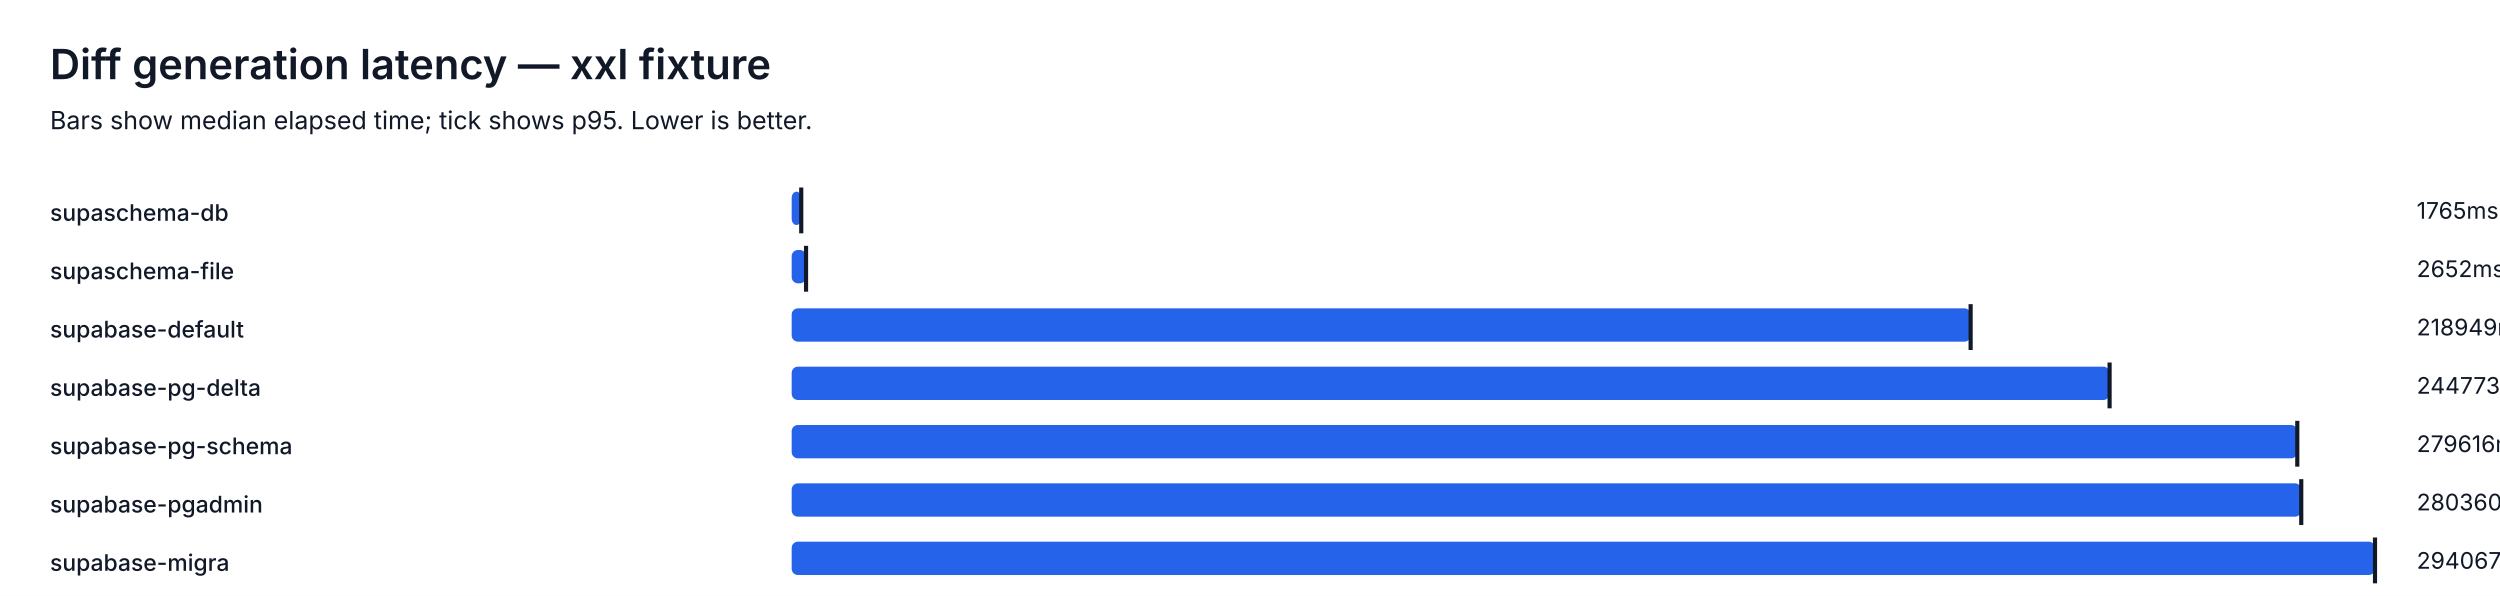
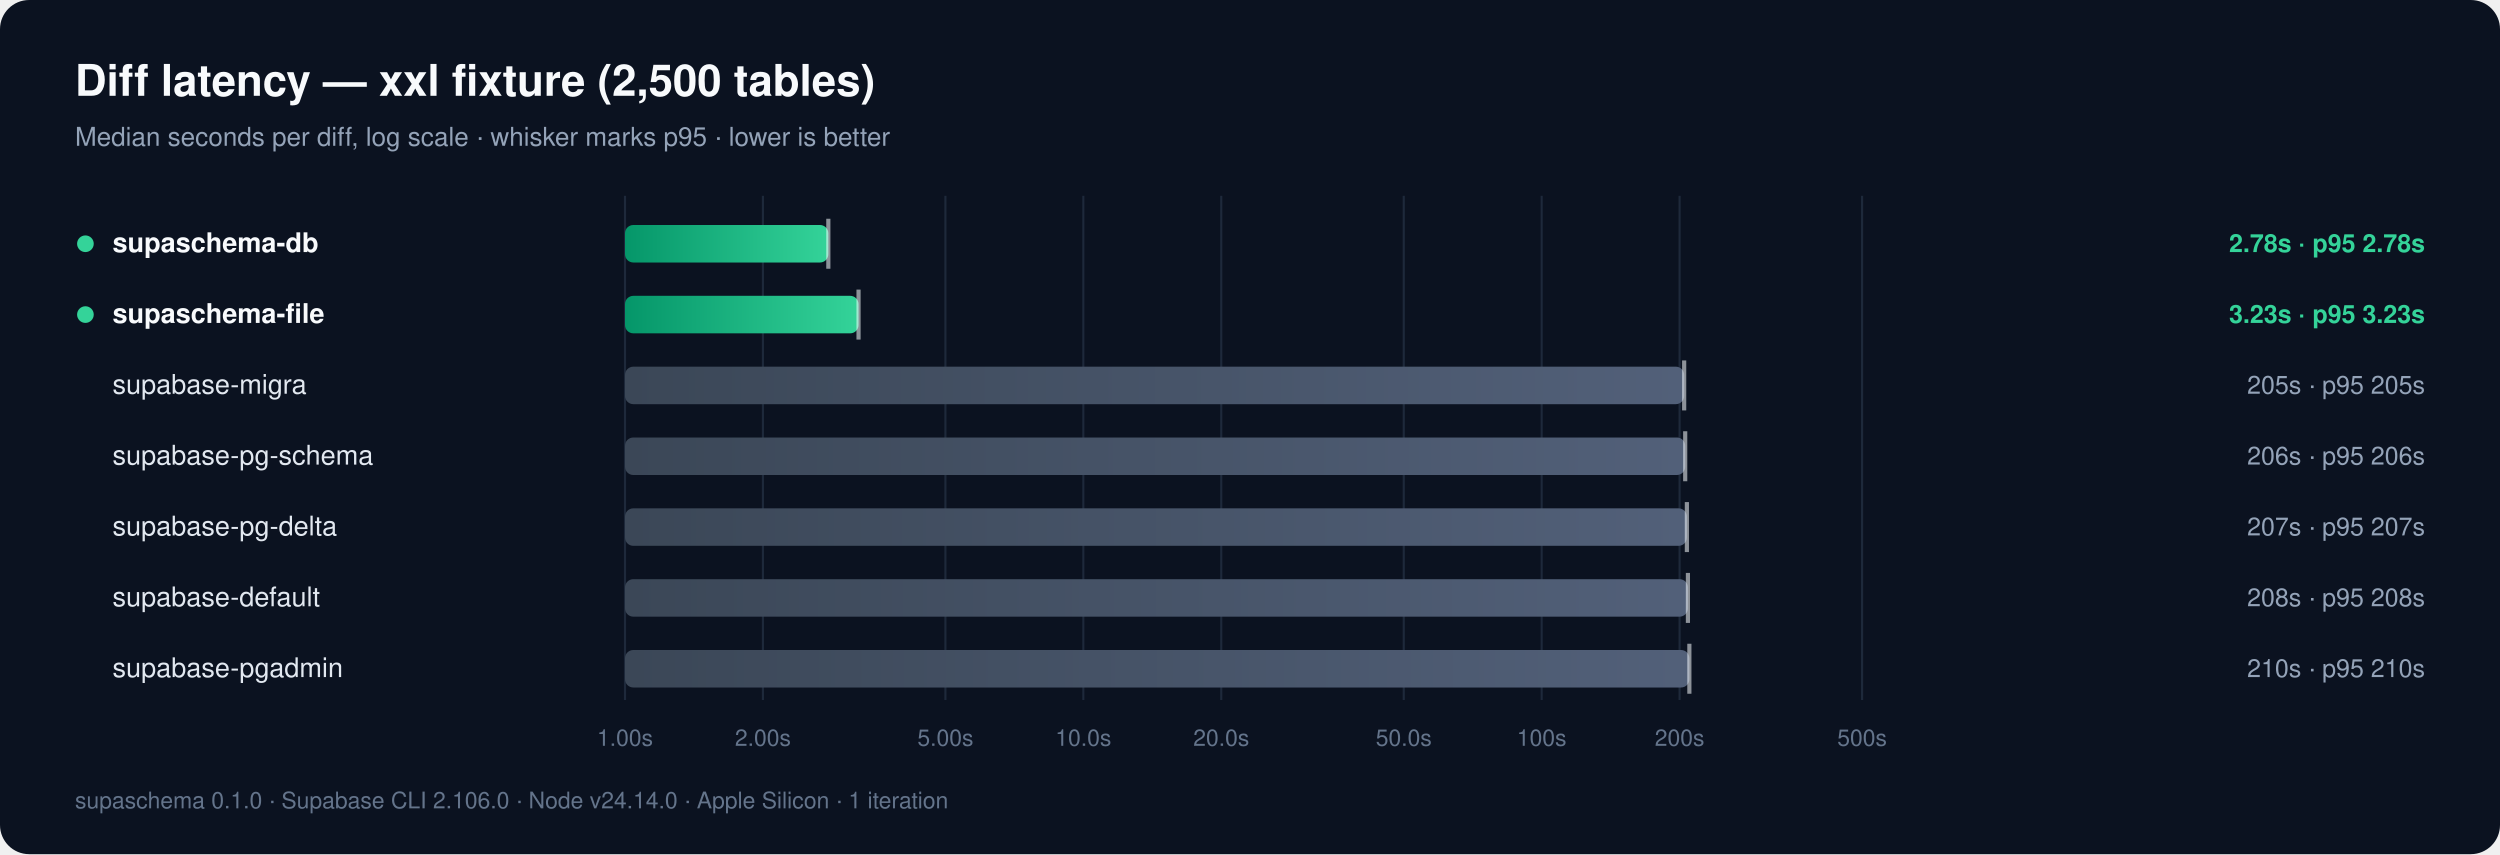
- <svg xmlns="http://www.w3.org/2000/svg" width="1200" height="286" viewBox="0 0 1200 286" role="img">
-   <rect width="100%" height="100%" fill="#ffffff" />
-   <text x="24" y="38" fill="#111827" font-family="Inter, Arial, sans-serif" font-size="20" font-weight="600">Diff generation latency — xxl fixture</text>
-   <text x="24" y="62" fill="#111827" font-family="Inter, Arial, sans-serif" font-size="12" font-weight="400">Bars show median elapsed time; tick shows p95. Lower is better.</text>
-   <text x="24" y="106" fill="#111827" font-family="Inter, Arial, sans-serif" font-size="11" font-weight="500">supaschema-db</text>
-   <rect x="380" y="92" width="4.6" height="16" rx="3" fill="#2563eb" />
-   <line x1="384.6" y1="90" x2="384.6" y2="112" stroke="#111827" stroke-width="2" />
-   <text x="1160" y="105" fill="#111827" font-family="Inter, Arial, sans-serif" font-size="11" font-weight="400">1765ms / p95 1765ms</text>
-   <text x="24" y="134" fill="#111827" font-family="Inter, Arial, sans-serif" font-size="11" font-weight="500">supaschema-file</text>
-   <rect x="380" y="120" width="6.9" height="16" rx="3" fill="#2563eb" />
-   <line x1="386.9" y1="118" x2="386.9" y2="140" stroke="#111827" stroke-width="2" />
-   <text x="1160" y="133" fill="#111827" font-family="Inter, Arial, sans-serif" font-size="11" font-weight="400">2652ms / p95 2652ms</text>
-   <text x="24" y="162" fill="#111827" font-family="Inter, Arial, sans-serif" font-size="11" font-weight="500">supabase-default</text>
-   <rect x="380" y="148" width="565.9" height="16" rx="3" fill="#2563eb" />
-   <line x1="945.9" y1="146" x2="945.9" y2="168" stroke="#111827" stroke-width="2" />
-   <text x="1160" y="161" fill="#111827" font-family="Inter, Arial, sans-serif" font-size="11" font-weight="400">218949ms / p95 218949ms</text>
-   <text x="24" y="190" fill="#111827" font-family="Inter, Arial, sans-serif" font-size="11" font-weight="500">supabase-pg-delta</text>
-   <rect x="380" y="176" width="632.6" height="16" rx="3" fill="#2563eb" />
-   <line x1="1012.6" y1="174" x2="1012.6" y2="196" stroke="#111827" stroke-width="2" />
-   <text x="1160" y="189" fill="#111827" font-family="Inter, Arial, sans-serif" font-size="11" font-weight="400">244773ms / p95 244773ms</text>
-   <text x="24" y="218" fill="#111827" font-family="Inter, Arial, sans-serif" font-size="11" font-weight="500">supabase-pg-schema</text>
-   <rect x="380" y="204" width="722.7" height="16" rx="3" fill="#2563eb" />
-   <line x1="1102.7" y1="202" x2="1102.7" y2="224" stroke="#111827" stroke-width="2" />
-   <text x="1160" y="217" fill="#111827" font-family="Inter, Arial, sans-serif" font-size="11" font-weight="400">279616ms / p95 279616ms</text>
-   <text x="24" y="246" fill="#111827" font-family="Inter, Arial, sans-serif" font-size="11" font-weight="500">supabase-pgadmin</text>
-   <rect x="380" y="232" width="724.6" height="16" rx="3" fill="#2563eb" />
-   <line x1="1104.6" y1="230" x2="1104.6" y2="252" stroke="#111827" stroke-width="2" />
-   <text x="1160" y="245" fill="#111827" font-family="Inter, Arial, sans-serif" font-size="11" font-weight="400">280360ms / p95 280360ms</text>
-   <text x="24" y="274" fill="#111827" font-family="Inter, Arial, sans-serif" font-size="11" font-weight="500">supabase-migra</text>
-   <rect x="380" y="260" width="760.0" height="16" rx="3" fill="#2563eb" />
-   <line x1="1140.0" y1="258" x2="1140.0" y2="280" stroke="#111827" stroke-width="2" />
-   <text x="1160" y="273" fill="#111827" font-family="Inter, Arial, sans-serif" font-size="11" font-weight="400">294067ms / p95 294067ms</text>
+ <svg xmlns="http://www.w3.org/2000/svg" width="1200" height="410" viewBox="0 0 1200 410" role="img">
+   <defs>
+     <linearGradient id="supaGradient" x1="0" y1="0" x2="1" y2="0">
+       <stop offset="0%" stop-color="#059669" />
+       <stop offset="100%" stop-color="#34d399" />
+     </linearGradient>
+     <linearGradient id="slateGradient" x1="0" y1="0" x2="1" y2="0">
+       <stop offset="0%" stop-color="#3b4757" />
+       <stop offset="100%" stop-color="#526079" />
+     </linearGradient>
+   </defs>
+   <rect width="100%" height="100%" rx="14" fill="#0b1220" />
+   <text x="36.0" y="46.0" fill="#f8fafc" font-family="ui-sans-serif, system-ui, 'Segoe UI', Helvetica, Arial, sans-serif" font-size="21" font-weight="700">Diff latency — xxl fixture (2,500 tables)</text>
+   <text x="36.0" y="70.0" fill="#94a3b8" font-family="ui-sans-serif, system-ui, 'Segoe UI', Helvetica, Arial, sans-serif" font-size="12.5" font-weight="400">Median seconds per diff, log scale · whisker marks p95 · lower is better</text>
+   <line x1="300.0" y1="94" x2="300.0" y2="336" stroke="#1e293b" stroke-width="1" />
+   <text x="300.0" y="358.0" fill="#64748b" font-family="ui-sans-serif, system-ui, 'Segoe UI', Helvetica, Arial, sans-serif" font-size="11" font-weight="400" text-anchor="middle">1.00s</text>
+   <line x1="366.2" y1="94" x2="366.2" y2="336" stroke="#1e293b" stroke-width="1" />
+   <text x="366.2" y="358.0" fill="#64748b" font-family="ui-sans-serif, system-ui, 'Segoe UI', Helvetica, Arial, sans-serif" font-size="11" font-weight="400" text-anchor="middle">2.00s</text>
+   <line x1="453.8" y1="94" x2="453.8" y2="336" stroke="#1e293b" stroke-width="1" />
+   <text x="453.8" y="358.0" fill="#64748b" font-family="ui-sans-serif, system-ui, 'Segoe UI', Helvetica, Arial, sans-serif" font-size="11" font-weight="400" text-anchor="middle">5.00s</text>
+   <line x1="520.0" y1="94" x2="520.0" y2="336" stroke="#1e293b" stroke-width="1" />
+   <text x="520.0" y="358.0" fill="#64748b" font-family="ui-sans-serif, system-ui, 'Segoe UI', Helvetica, Arial, sans-serif" font-size="11" font-weight="400" text-anchor="middle">10.0s</text>
+   <line x1="586.2" y1="94" x2="586.2" y2="336" stroke="#1e293b" stroke-width="1" />
+   <text x="586.2" y="358.0" fill="#64748b" font-family="ui-sans-serif, system-ui, 'Segoe UI', Helvetica, Arial, sans-serif" font-size="11" font-weight="400" text-anchor="middle">20.0s</text>
+   <line x1="673.8" y1="94" x2="673.8" y2="336" stroke="#1e293b" stroke-width="1" />
+   <text x="673.8" y="358.0" fill="#64748b" font-family="ui-sans-serif, system-ui, 'Segoe UI', Helvetica, Arial, sans-serif" font-size="11" font-weight="400" text-anchor="middle">50.0s</text>
+   <line x1="740.0" y1="94" x2="740.0" y2="336" stroke="#1e293b" stroke-width="1" />
+   <text x="740.0" y="358.0" fill="#64748b" font-family="ui-sans-serif, system-ui, 'Segoe UI', Helvetica, Arial, sans-serif" font-size="11" font-weight="400" text-anchor="middle">100s</text>
+   <line x1="806.2" y1="94" x2="806.2" y2="336" stroke="#1e293b" stroke-width="1" />
+   <text x="806.2" y="358.0" fill="#64748b" font-family="ui-sans-serif, system-ui, 'Segoe UI', Helvetica, Arial, sans-serif" font-size="11" font-weight="400" text-anchor="middle">200s</text>
+   <line x1="893.8" y1="94" x2="893.8" y2="336" stroke="#1e293b" stroke-width="1" />
+   <text x="893.8" y="358.0" fill="#64748b" font-family="ui-sans-serif, system-ui, 'Segoe UI', Helvetica, Arial, sans-serif" font-size="11" font-weight="400" text-anchor="middle">500s</text>
+   <circle cx="41" cy="117" r="4" fill="#34d399" />
+   <text x="54.0" y="121.0" fill="#f8fafc" font-family="ui-sans-serif, system-ui, 'Segoe UI', Helvetica, Arial, sans-serif" font-size="13" font-weight="650">supaschema-db</text>
+   <rect x="300" y="108" width="97.6" height="18" rx="4" fill="url(#supaGradient)" />
+   <line x1="397.6" y1="105" x2="397.6" y2="129" stroke="#f8fafc" stroke-opacity="0.55" stroke-width="2" />
+   <text x="1164.0" y="121.0" fill="#34d399" font-family="ui-sans-serif, system-ui, 'Segoe UI', Helvetica, Arial, sans-serif" font-size="12" font-weight="650" text-anchor="end">2.78s  ·  p95 2.78s</text>
+   <circle cx="41" cy="151" r="4" fill="#34d399" />
+   <text x="54.0" y="155.0" fill="#f8fafc" font-family="ui-sans-serif, system-ui, 'Segoe UI', Helvetica, Arial, sans-serif" font-size="13" font-weight="650">supaschema-file</text>
+   <rect x="300" y="142" width="112.1" height="18" rx="4" fill="url(#supaGradient)" />
+   <line x1="412.1" y1="139" x2="412.1" y2="163" stroke="#f8fafc" stroke-opacity="0.55" stroke-width="2" />
+   <text x="1164.0" y="155.0" fill="#34d399" font-family="ui-sans-serif, system-ui, 'Segoe UI', Helvetica, Arial, sans-serif" font-size="12" font-weight="650" text-anchor="end">3.23s  ·  p95 3.23s</text>
+   <text x="54.0" y="189.0" fill="#e2e8f0" font-family="ui-sans-serif, system-ui, 'Segoe UI', Helvetica, Arial, sans-serif" font-size="13" font-weight="450">supabase-migra</text>
+   <rect x="300" y="176" width="508.4" height="18" rx="4" fill="url(#slateGradient)" />
+   <line x1="808.4" y1="173" x2="808.4" y2="197" stroke="#f8fafc" stroke-opacity="0.55" stroke-width="2" />
+   <text x="1164.0" y="189.0" fill="#94a3b8" font-family="ui-sans-serif, system-ui, 'Segoe UI', Helvetica, Arial, sans-serif" font-size="12" font-weight="450" text-anchor="end">205s  ·  p95 205s</text>
+   <text x="54.0" y="223.0" fill="#e2e8f0" font-family="ui-sans-serif, system-ui, 'Segoe UI', Helvetica, Arial, sans-serif" font-size="13" font-weight="450">supabase-pg-schema</text>
+   <rect x="300" y="210" width="508.9" height="18" rx="4" fill="url(#slateGradient)" />
+   <line x1="808.9" y1="207" x2="808.9" y2="231" stroke="#f8fafc" stroke-opacity="0.55" stroke-width="2" />
+   <text x="1164.0" y="223.0" fill="#94a3b8" font-family="ui-sans-serif, system-ui, 'Segoe UI', Helvetica, Arial, sans-serif" font-size="12" font-weight="450" text-anchor="end">206s  ·  p95 206s</text>
+   <text x="54.0" y="257.0" fill="#e2e8f0" font-family="ui-sans-serif, system-ui, 'Segoe UI', Helvetica, Arial, sans-serif" font-size="13" font-weight="450">supabase-pg-delta</text>
+   <rect x="300" y="244" width="509.7" height="18" rx="4" fill="url(#slateGradient)" />
+   <line x1="809.7" y1="241" x2="809.7" y2="265" stroke="#f8fafc" stroke-opacity="0.55" stroke-width="2" />
+   <text x="1164.0" y="257.0" fill="#94a3b8" font-family="ui-sans-serif, system-ui, 'Segoe UI', Helvetica, Arial, sans-serif" font-size="12" font-weight="450" text-anchor="end">207s  ·  p95 207s</text>
+   <text x="54.0" y="291.0" fill="#e2e8f0" font-family="ui-sans-serif, system-ui, 'Segoe UI', Helvetica, Arial, sans-serif" font-size="13" font-weight="450">supabase-default</text>
+   <rect x="300" y="278" width="510.2" height="18" rx="4" fill="url(#slateGradient)" />
+   <line x1="810.2" y1="275" x2="810.2" y2="299" stroke="#f8fafc" stroke-opacity="0.55" stroke-width="2" />
+   <text x="1164.0" y="291.0" fill="#94a3b8" font-family="ui-sans-serif, system-ui, 'Segoe UI', Helvetica, Arial, sans-serif" font-size="12" font-weight="450" text-anchor="end">208s  ·  p95 208s</text>
+   <text x="54.0" y="325.0" fill="#e2e8f0" font-family="ui-sans-serif, system-ui, 'Segoe UI', Helvetica, Arial, sans-serif" font-size="13" font-weight="450">supabase-pgadmin</text>
+   <rect x="300" y="312" width="510.9" height="18" rx="4" fill="url(#slateGradient)" />
+   <line x1="810.9" y1="309" x2="810.9" y2="333" stroke="#f8fafc" stroke-opacity="0.55" stroke-width="2" />
+   <text x="1164.0" y="325.0" fill="#94a3b8" font-family="ui-sans-serif, system-ui, 'Segoe UI', Helvetica, Arial, sans-serif" font-size="12" font-weight="450" text-anchor="end">210s  ·  p95 210s</text>
+   <text x="36.0" y="388.0" fill="#64748b" font-family="ui-sans-serif, system-ui, 'Segoe UI', Helvetica, Arial, sans-serif" font-size="11" font-weight="400">supaschema 0.1.0  ·  Supabase CLI 2.106.0  ·  Node v24.14.0  ·  Apple Silicon  ·  1 iteration</text>
</svg>
